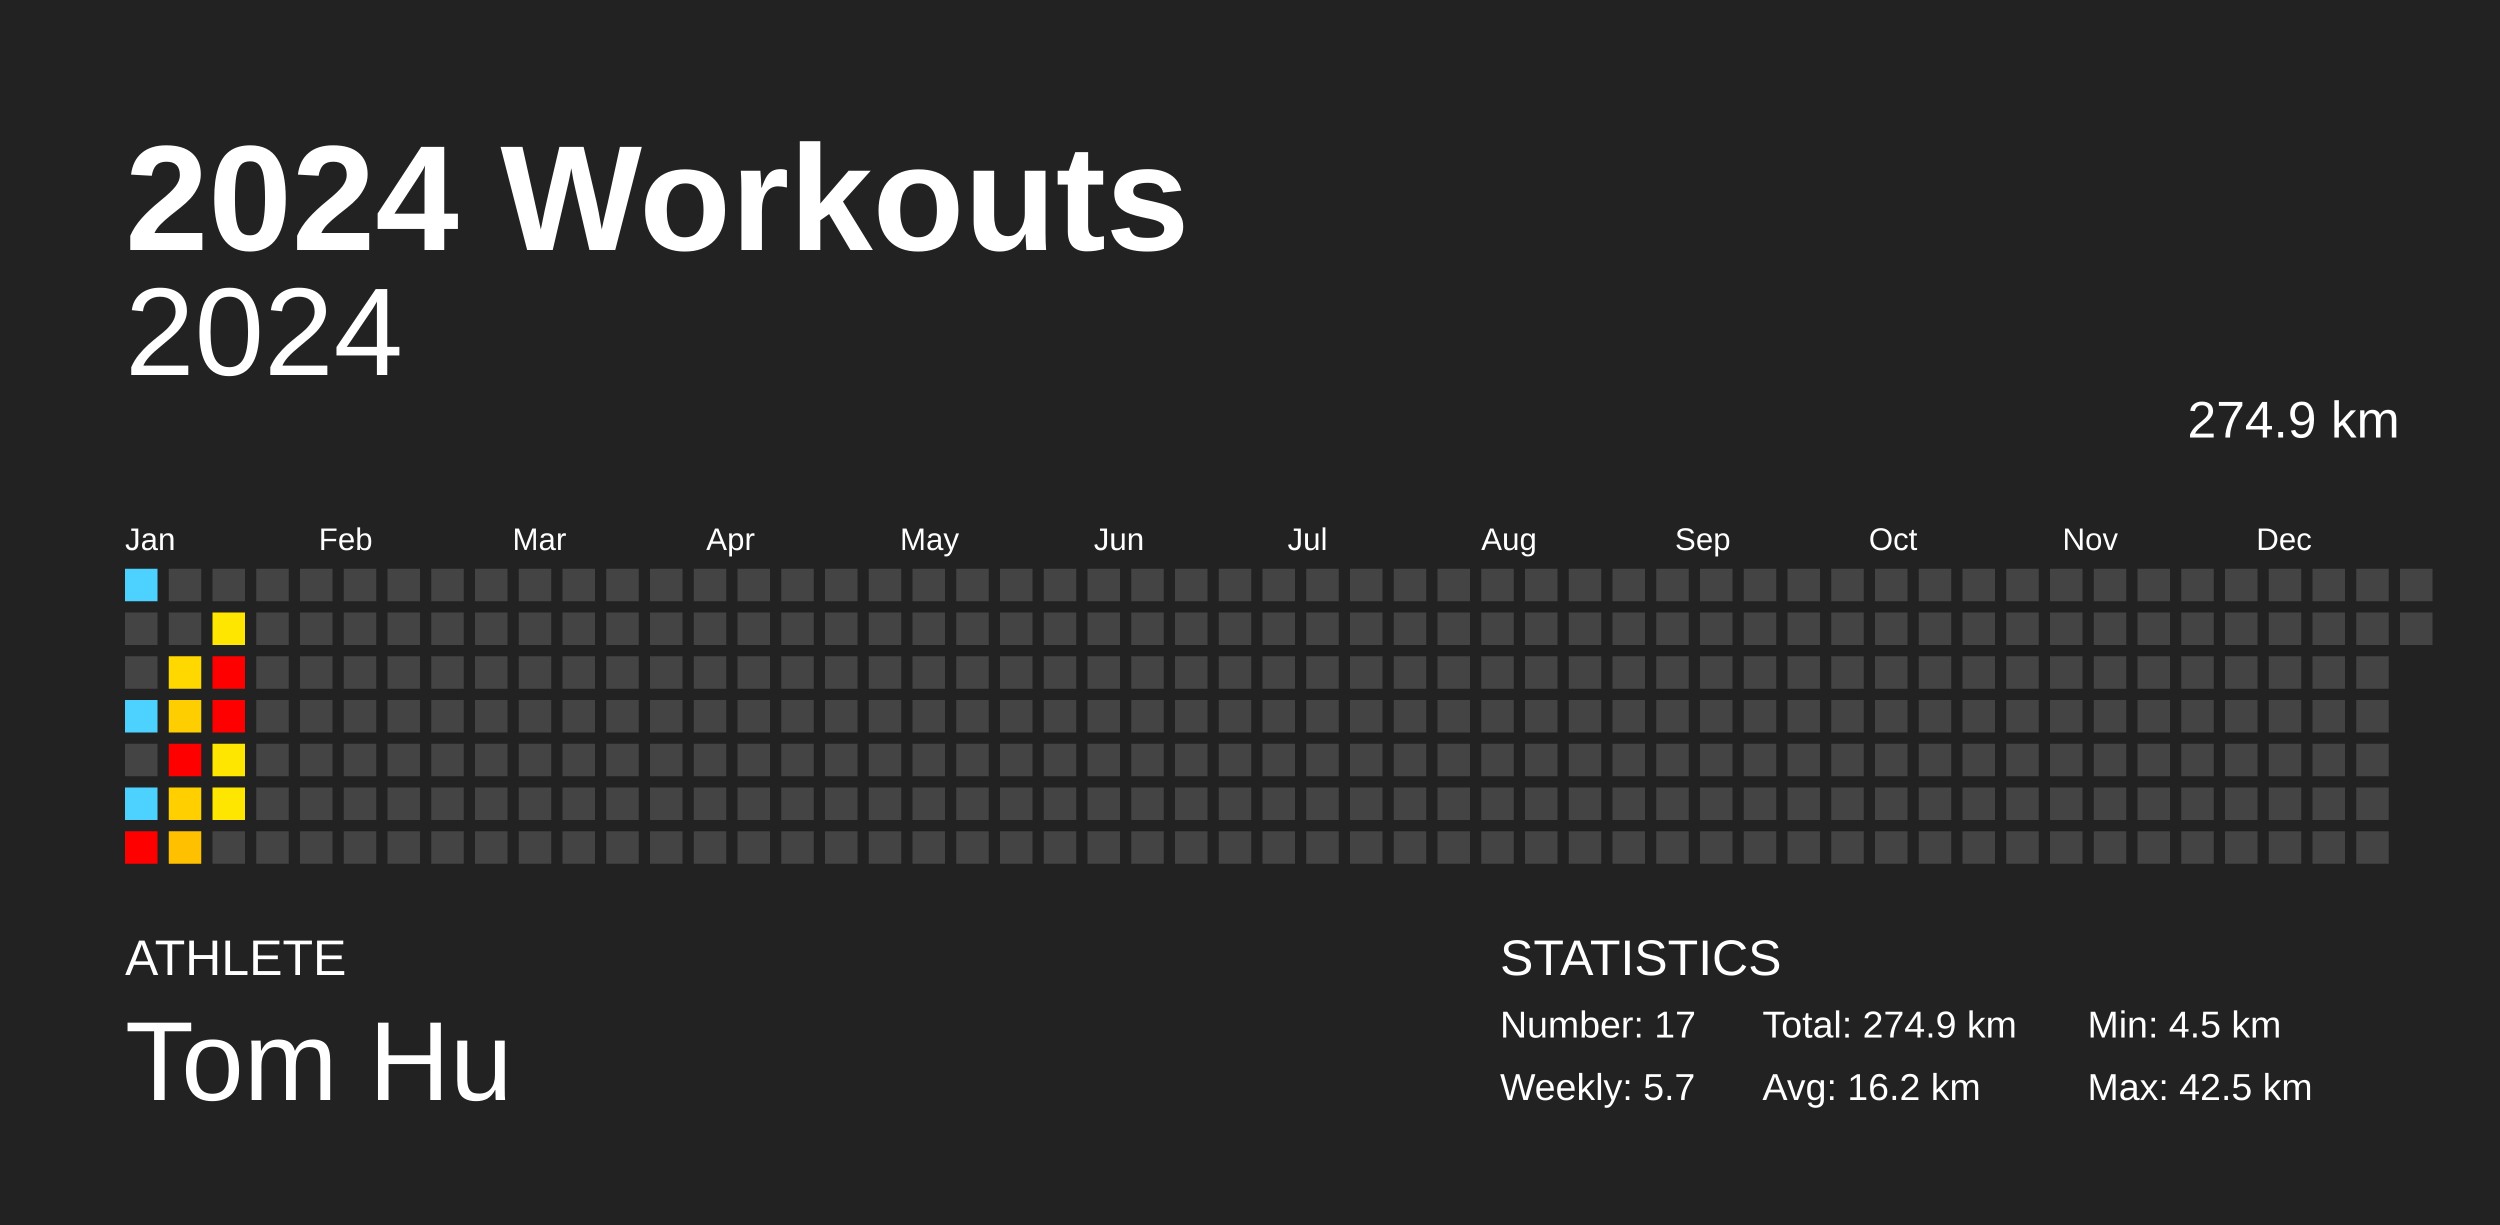
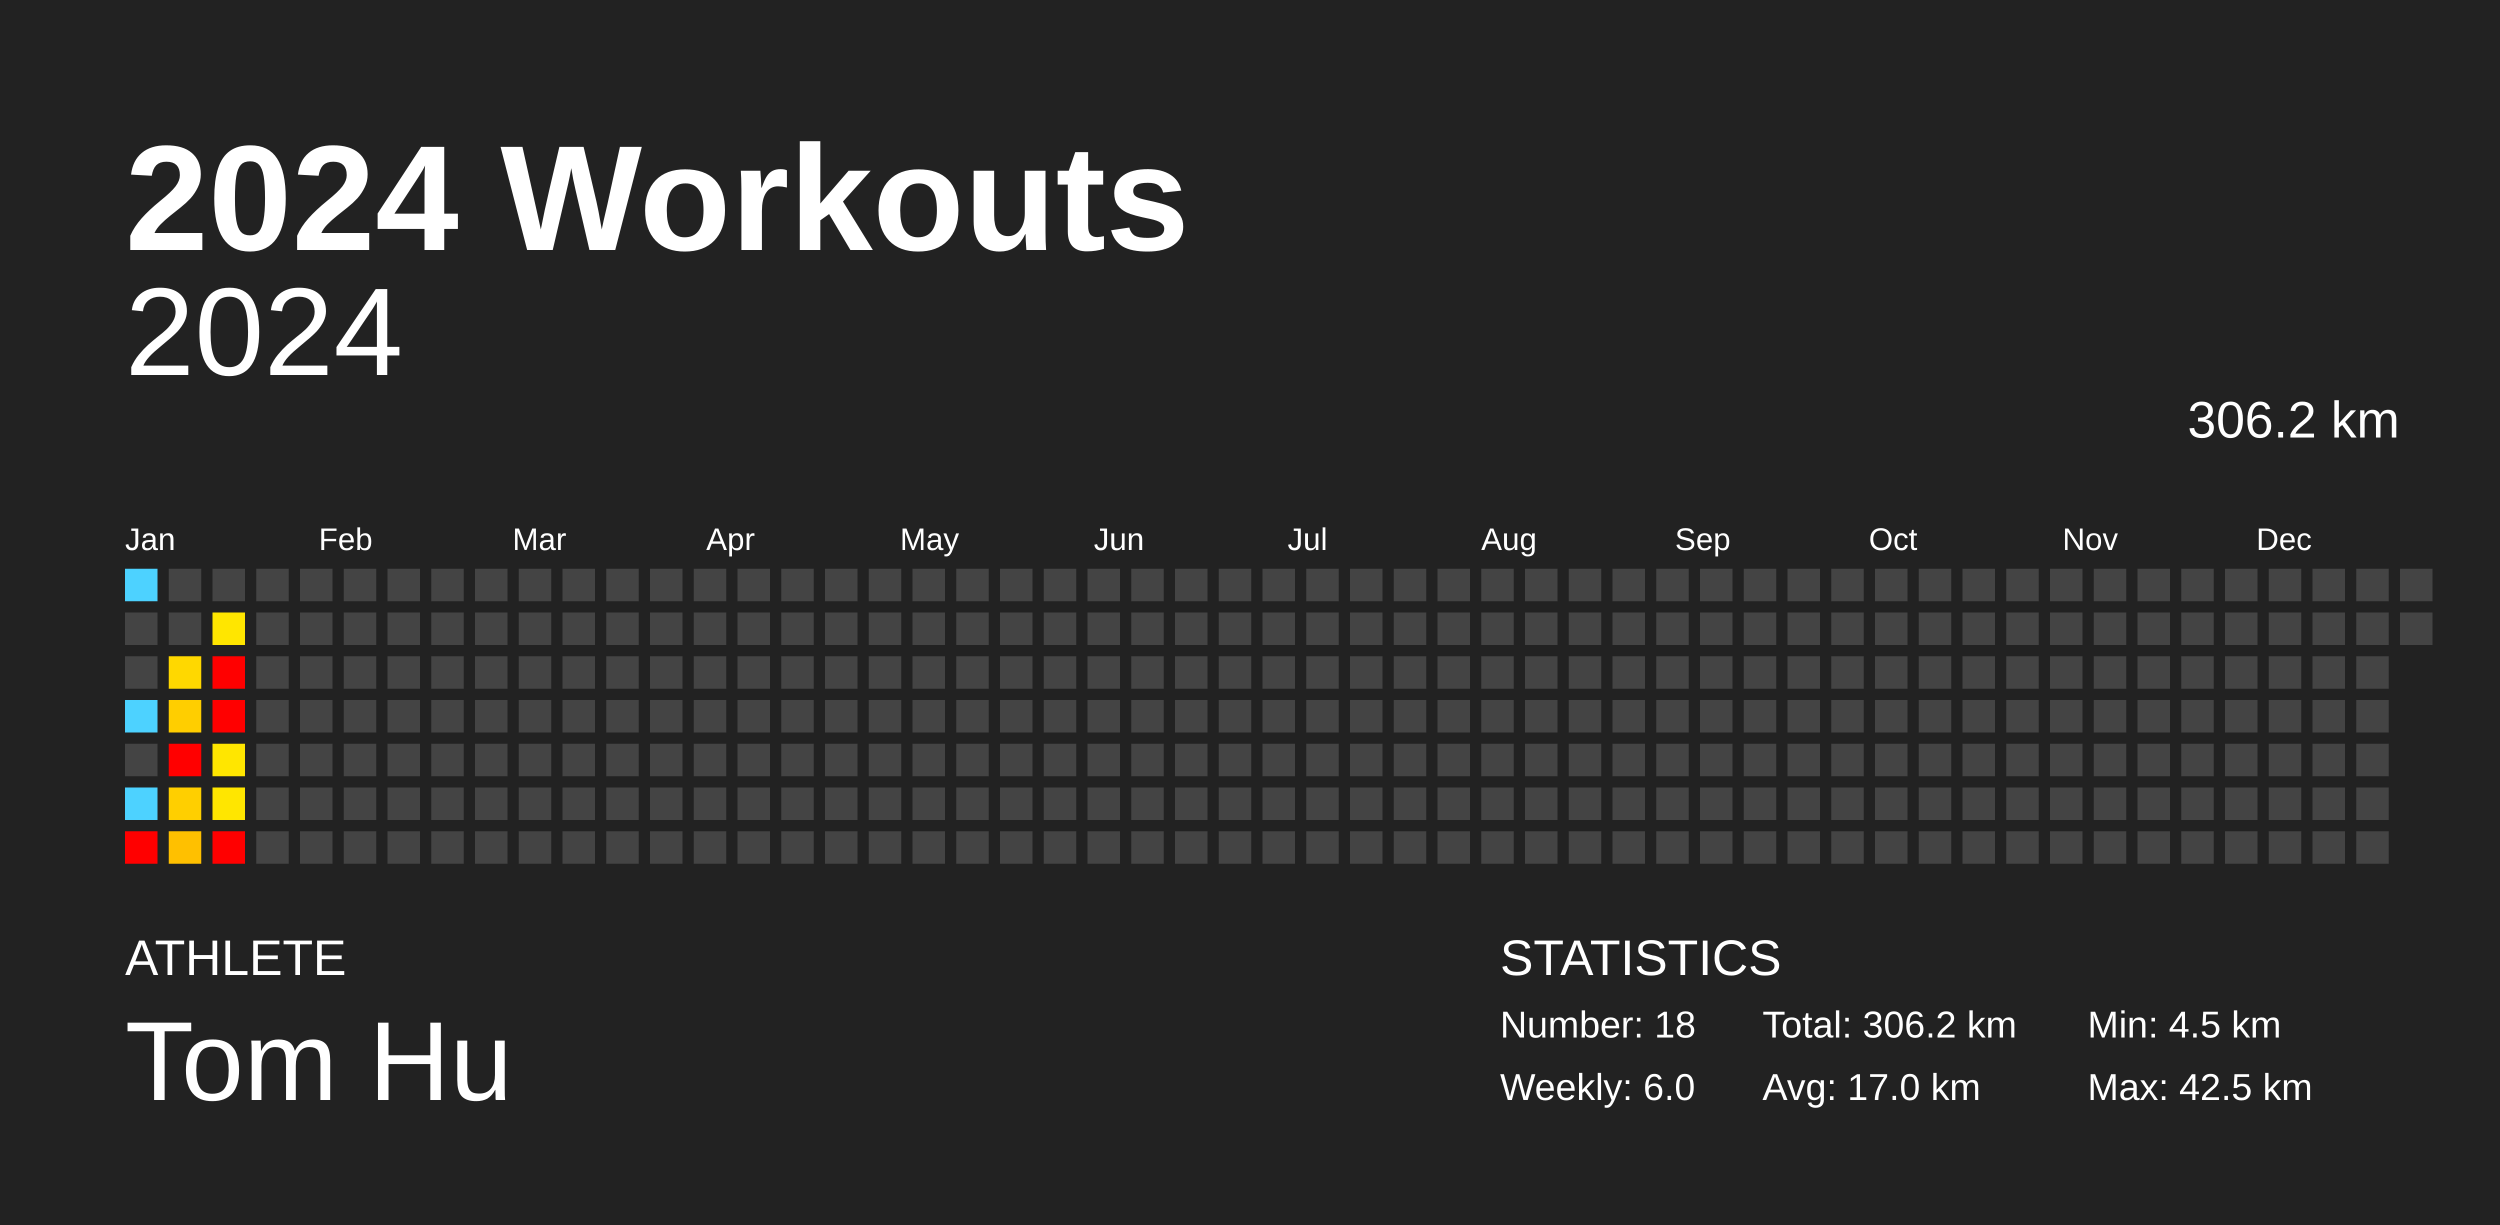
<svg xmlns="http://www.w3.org/2000/svg" baseProfile="full" height="98mm" version="1.1" viewBox="0,0,200,98" width="200mm">
  <defs />
  <rect fill="#222222" height="98" width="200" x="0" y="0" />
  <text fill="#FFFFFF" style="font-size:12px; font-family:Arial; font-weight:bold;" x="10" y="20">2024 Workouts</text>
  <text fill="#FFFFFF" style="font-size:4px; font-family:Arial" x="10" y="78">ATHLETE</text>
  <text fill="#FFFFFF" style="font-size:9px; font-family:Arial" x="10" y="88">Tom Hu</text>
  <text fill="#FFFFFF" style="font-size:4px; font-family:Arial" x="120" y="78">STATISTICS</text>
-   <text fill="#FFFFFF" style="font-size:3px; font-family:Arial" x="120" y="83">Number: 17</text>
-   <text fill="#FFFFFF" style="font-size:3px; font-family:Arial" x="120" y="88">Weekly: 5.7</text>
-   <text fill="#FFFFFF" style="font-size:3px; font-family:Arial" x="141" y="83">Total: 274.9 km</text>
-   <text fill="#FFFFFF" style="font-size:3px; font-family:Arial" x="141" y="88">Avg: 16.2 km</text>
+   <text fill="#FFFFFF" style="font-size:3px; font-family:Arial" x="120" y="83">Number: 18</text>
+   <text fill="#FFFFFF" style="font-size:3px; font-family:Arial" x="120" y="88">Weekly: 6.0</text>
+   <text fill="#FFFFFF" style="font-size:3px; font-family:Arial" x="141" y="83">Total: 306.2 km</text>
+   <text fill="#FFFFFF" style="font-size:3px; font-family:Arial" x="141" y="88">Avg: 17.0 km</text>
  <text fill="#FFFFFF" style="font-size:3px; font-family:Arial" x="167" y="83">Min: 4.5 km</text>
  <text fill="#FFFFFF" style="font-size:3px; font-family:Arial" x="167" y="88">Max: 42.5 km</text>
  <text alignment-baseline="hanging" fill="#FFFFFF" style="font-size:10.0px; font-family:Arial;" x="10" y="30">2024</text>
-   <text alignment-baseline="hanging" fill="#FFFFFF" style="font-size:4.125px; font-family:Arial;" x="175" y="35">274.9 km</text>
+   <text alignment-baseline="hanging" fill="#FFFFFF" style="font-size:4.125px; font-family:Arial;" x="175" y="35">306.2 km</text>
  <text fill="#FFFFFF" style="font-size:2.5px; font-family:Arial" x="10.0" y="44">Jan</text>
  <text fill="#FFFFFF" style="font-size:2.5px; font-family:Arial" x="25.5" y="44">Feb</text>
  <text fill="#FFFFFF" style="font-size:2.5px; font-family:Arial" x="41.0" y="44">Mar</text>
  <text fill="#FFFFFF" style="font-size:2.5px; font-family:Arial" x="56.5" y="44">Apr</text>
  <text fill="#FFFFFF" style="font-size:2.5px; font-family:Arial" x="72.0" y="44">May</text>
  <text fill="#FFFFFF" style="font-size:2.5px; font-family:Arial" x="87.5" y="44">Jun</text>
  <text fill="#FFFFFF" style="font-size:2.5px; font-family:Arial" x="103.0" y="44">Jul</text>
  <text fill="#FFFFFF" style="font-size:2.5px; font-family:Arial" x="118.5" y="44">Aug</text>
  <text fill="#FFFFFF" style="font-size:2.5px; font-family:Arial" x="134.0" y="44">Sep</text>
  <text fill="#FFFFFF" style="font-size:2.5px; font-family:Arial" x="149.5" y="44">Oct</text>
  <text fill="#FFFFFF" style="font-size:2.5px; font-family:Arial" x="165.0" y="44">Nov</text>
  <text fill="#FFFFFF" style="font-size:2.5px; font-family:Arial" x="180.5" y="44">Dec</text>
  <rect fill="#4dd2ff" height="2.6" width="2.6" x="10.0" y="45.5" />
  <rect fill="#444444" height="2.6" width="2.6" x="10.0" y="49.0" />
  <rect fill="#444444" height="2.6" width="2.6" x="10.0" y="52.5" />
  <rect fill="#4dd2ff" height="2.6" width="2.6" x="10.0" y="56.0" />
  <rect fill="#444444" height="2.6" width="2.6" x="10.0" y="59.5" />
  <rect fill="#4dd2ff" height="2.6" width="2.6" x="10.0" y="63.0" />
  <rect fill="red" height="2.6" width="2.6" x="10.0" y="66.5" />
  <rect fill="#444444" height="2.6" width="2.6" x="13.5" y="45.5" />
  <rect fill="#444444" height="2.6" width="2.6" x="13.5" y="49.0" />
  <rect fill="#ffd800" height="2.6" width="2.6" x="13.5" y="52.5" />
  <rect fill="#ffce00" height="2.6" width="2.6" x="13.5" y="56.0" />
  <rect fill="red" height="2.6" width="2.6" x="13.5" y="59.5" />
  <rect fill="#ffcf00" height="2.6" width="2.6" x="13.5" y="63.0" />
  <rect fill="#ffc000" height="2.6" width="2.6" x="13.5" y="66.5" />
  <rect fill="#444444" height="2.6" width="2.6" x="17.0" y="45.5" />
  <rect fill="#ffe600" height="2.6" width="2.6" x="17.0" y="49.0" />
  <rect fill="red" height="2.6" width="2.6" x="17.0" y="52.5" />
  <rect fill="red" height="2.6" width="2.6" x="17.0" y="56.0" />
  <rect fill="#ffe600" height="2.6" width="2.6" x="17.0" y="59.5" />
  <rect fill="#ffe600" height="2.6" width="2.6" x="17.0" y="63.0" />
-   <rect fill="#444444" height="2.6" width="2.6" x="17.0" y="66.5" />
+   <rect fill="red" height="2.6" width="2.6" x="17.0" y="66.5" />
  <rect fill="#444444" height="2.6" width="2.6" x="20.5" y="45.5" />
  <rect fill="#444444" height="2.6" width="2.6" x="20.5" y="49.0" />
  <rect fill="#444444" height="2.6" width="2.6" x="20.5" y="52.5" />
  <rect fill="#444444" height="2.6" width="2.6" x="20.5" y="56.0" />
  <rect fill="#444444" height="2.6" width="2.6" x="20.5" y="59.5" />
  <rect fill="#444444" height="2.6" width="2.6" x="20.5" y="63.0" />
  <rect fill="#444444" height="2.6" width="2.6" x="20.5" y="66.5" />
  <rect fill="#444444" height="2.6" width="2.6" x="24.0" y="45.5" />
  <rect fill="#444444" height="2.6" width="2.6" x="24.0" y="49.0" />
  <rect fill="#444444" height="2.6" width="2.6" x="24.0" y="52.5" />
  <rect fill="#444444" height="2.6" width="2.6" x="24.0" y="56.0" />
  <rect fill="#444444" height="2.6" width="2.6" x="24.0" y="59.5" />
  <rect fill="#444444" height="2.6" width="2.6" x="24.0" y="63.0" />
  <rect fill="#444444" height="2.6" width="2.6" x="24.0" y="66.5" />
  <rect fill="#444444" height="2.6" width="2.6" x="27.5" y="45.5" />
  <rect fill="#444444" height="2.6" width="2.6" x="27.5" y="49.0" />
  <rect fill="#444444" height="2.6" width="2.6" x="27.5" y="52.5" />
  <rect fill="#444444" height="2.6" width="2.6" x="27.5" y="56.0" />
  <rect fill="#444444" height="2.6" width="2.6" x="27.5" y="59.5" />
  <rect fill="#444444" height="2.6" width="2.6" x="27.5" y="63.0" />
  <rect fill="#444444" height="2.6" width="2.6" x="27.5" y="66.5" />
  <rect fill="#444444" height="2.6" width="2.6" x="31.0" y="45.5" />
  <rect fill="#444444" height="2.6" width="2.6" x="31.0" y="49.0" />
  <rect fill="#444444" height="2.6" width="2.6" x="31.0" y="52.5" />
  <rect fill="#444444" height="2.6" width="2.6" x="31.0" y="56.0" />
  <rect fill="#444444" height="2.6" width="2.6" x="31.0" y="59.5" />
  <rect fill="#444444" height="2.6" width="2.6" x="31.0" y="63.0" />
  <rect fill="#444444" height="2.6" width="2.6" x="31.0" y="66.5" />
  <rect fill="#444444" height="2.6" width="2.6" x="34.5" y="45.5" />
  <rect fill="#444444" height="2.6" width="2.6" x="34.5" y="49.0" />
  <rect fill="#444444" height="2.6" width="2.6" x="34.5" y="52.5" />
  <rect fill="#444444" height="2.6" width="2.6" x="34.5" y="56.0" />
  <rect fill="#444444" height="2.6" width="2.6" x="34.5" y="59.5" />
  <rect fill="#444444" height="2.6" width="2.6" x="34.5" y="63.0" />
  <rect fill="#444444" height="2.6" width="2.6" x="34.5" y="66.5" />
  <rect fill="#444444" height="2.6" width="2.6" x="38.0" y="45.5" />
  <rect fill="#444444" height="2.6" width="2.6" x="38.0" y="49.0" />
  <rect fill="#444444" height="2.6" width="2.6" x="38.0" y="52.5" />
  <rect fill="#444444" height="2.6" width="2.6" x="38.0" y="56.0" />
  <rect fill="#444444" height="2.6" width="2.6" x="38.0" y="59.5" />
  <rect fill="#444444" height="2.6" width="2.6" x="38.0" y="63.0" />
  <rect fill="#444444" height="2.6" width="2.6" x="38.0" y="66.5" />
  <rect fill="#444444" height="2.6" width="2.6" x="41.5" y="45.5" />
  <rect fill="#444444" height="2.6" width="2.6" x="41.5" y="49.0" />
  <rect fill="#444444" height="2.6" width="2.6" x="41.5" y="52.5" />
  <rect fill="#444444" height="2.6" width="2.6" x="41.5" y="56.0" />
  <rect fill="#444444" height="2.6" width="2.6" x="41.5" y="59.5" />
  <rect fill="#444444" height="2.6" width="2.6" x="41.5" y="63.0" />
  <rect fill="#444444" height="2.6" width="2.6" x="41.5" y="66.5" />
  <rect fill="#444444" height="2.6" width="2.6" x="45.0" y="45.5" />
  <rect fill="#444444" height="2.6" width="2.6" x="45.0" y="49.0" />
  <rect fill="#444444" height="2.6" width="2.6" x="45.0" y="52.5" />
  <rect fill="#444444" height="2.6" width="2.6" x="45.0" y="56.0" />
  <rect fill="#444444" height="2.6" width="2.6" x="45.0" y="59.5" />
  <rect fill="#444444" height="2.6" width="2.6" x="45.0" y="63.0" />
  <rect fill="#444444" height="2.6" width="2.6" x="45.0" y="66.5" />
  <rect fill="#444444" height="2.6" width="2.6" x="48.5" y="45.5" />
  <rect fill="#444444" height="2.6" width="2.6" x="48.5" y="49.0" />
  <rect fill="#444444" height="2.6" width="2.6" x="48.5" y="52.5" />
  <rect fill="#444444" height="2.6" width="2.6" x="48.5" y="56.0" />
  <rect fill="#444444" height="2.6" width="2.6" x="48.5" y="59.5" />
  <rect fill="#444444" height="2.6" width="2.6" x="48.5" y="63.0" />
  <rect fill="#444444" height="2.6" width="2.6" x="48.5" y="66.5" />
  <rect fill="#444444" height="2.6" width="2.6" x="52.0" y="45.5" />
  <rect fill="#444444" height="2.6" width="2.6" x="52.0" y="49.0" />
  <rect fill="#444444" height="2.6" width="2.6" x="52.0" y="52.5" />
  <rect fill="#444444" height="2.6" width="2.6" x="52.0" y="56.0" />
  <rect fill="#444444" height="2.6" width="2.6" x="52.0" y="59.5" />
  <rect fill="#444444" height="2.6" width="2.6" x="52.0" y="63.0" />
  <rect fill="#444444" height="2.6" width="2.6" x="52.0" y="66.5" />
  <rect fill="#444444" height="2.6" width="2.6" x="55.5" y="45.5" />
  <rect fill="#444444" height="2.6" width="2.6" x="55.5" y="49.0" />
  <rect fill="#444444" height="2.6" width="2.6" x="55.5" y="52.5" />
  <rect fill="#444444" height="2.6" width="2.6" x="55.5" y="56.0" />
  <rect fill="#444444" height="2.6" width="2.6" x="55.5" y="59.5" />
  <rect fill="#444444" height="2.6" width="2.6" x="55.5" y="63.0" />
  <rect fill="#444444" height="2.6" width="2.6" x="55.5" y="66.5" />
  <rect fill="#444444" height="2.6" width="2.6" x="59.0" y="45.5" />
  <rect fill="#444444" height="2.6" width="2.6" x="59.0" y="49.0" />
  <rect fill="#444444" height="2.6" width="2.6" x="59.0" y="52.5" />
  <rect fill="#444444" height="2.6" width="2.6" x="59.0" y="56.0" />
  <rect fill="#444444" height="2.6" width="2.6" x="59.0" y="59.5" />
  <rect fill="#444444" height="2.6" width="2.6" x="59.0" y="63.0" />
  <rect fill="#444444" height="2.6" width="2.6" x="59.0" y="66.5" />
  <rect fill="#444444" height="2.6" width="2.6" x="62.5" y="45.5" />
  <rect fill="#444444" height="2.6" width="2.6" x="62.5" y="49.0" />
  <rect fill="#444444" height="2.6" width="2.6" x="62.5" y="52.5" />
  <rect fill="#444444" height="2.6" width="2.6" x="62.5" y="56.0" />
  <rect fill="#444444" height="2.6" width="2.6" x="62.5" y="59.5" />
  <rect fill="#444444" height="2.6" width="2.6" x="62.5" y="63.0" />
  <rect fill="#444444" height="2.6" width="2.6" x="62.5" y="66.5" />
  <rect fill="#444444" height="2.6" width="2.6" x="66.0" y="45.5" />
  <rect fill="#444444" height="2.6" width="2.6" x="66.0" y="49.0" />
  <rect fill="#444444" height="2.6" width="2.6" x="66.0" y="52.5" />
  <rect fill="#444444" height="2.6" width="2.6" x="66.0" y="56.0" />
  <rect fill="#444444" height="2.6" width="2.6" x="66.0" y="59.5" />
  <rect fill="#444444" height="2.6" width="2.6" x="66.0" y="63.0" />
  <rect fill="#444444" height="2.6" width="2.6" x="66.0" y="66.5" />
  <rect fill="#444444" height="2.6" width="2.6" x="69.5" y="45.5" />
  <rect fill="#444444" height="2.6" width="2.6" x="69.5" y="49.0" />
  <rect fill="#444444" height="2.6" width="2.6" x="69.5" y="52.5" />
  <rect fill="#444444" height="2.6" width="2.6" x="69.5" y="56.0" />
  <rect fill="#444444" height="2.6" width="2.6" x="69.5" y="59.5" />
  <rect fill="#444444" height="2.6" width="2.6" x="69.5" y="63.0" />
  <rect fill="#444444" height="2.6" width="2.6" x="69.5" y="66.5" />
  <rect fill="#444444" height="2.6" width="2.6" x="73.0" y="45.5" />
  <rect fill="#444444" height="2.6" width="2.6" x="73.0" y="49.0" />
  <rect fill="#444444" height="2.6" width="2.6" x="73.0" y="52.5" />
  <rect fill="#444444" height="2.6" width="2.6" x="73.0" y="56.0" />
  <rect fill="#444444" height="2.6" width="2.6" x="73.0" y="59.5" />
  <rect fill="#444444" height="2.6" width="2.6" x="73.0" y="63.0" />
  <rect fill="#444444" height="2.6" width="2.6" x="73.0" y="66.5" />
  <rect fill="#444444" height="2.6" width="2.6" x="76.5" y="45.5" />
  <rect fill="#444444" height="2.6" width="2.6" x="76.5" y="49.0" />
  <rect fill="#444444" height="2.6" width="2.6" x="76.5" y="52.5" />
  <rect fill="#444444" height="2.6" width="2.6" x="76.5" y="56.0" />
  <rect fill="#444444" height="2.6" width="2.6" x="76.5" y="59.5" />
  <rect fill="#444444" height="2.6" width="2.6" x="76.5" y="63.0" />
  <rect fill="#444444" height="2.6" width="2.6" x="76.5" y="66.5" />
  <rect fill="#444444" height="2.6" width="2.6" x="80.0" y="45.5" />
  <rect fill="#444444" height="2.6" width="2.6" x="80.0" y="49.0" />
  <rect fill="#444444" height="2.6" width="2.6" x="80.0" y="52.5" />
  <rect fill="#444444" height="2.6" width="2.6" x="80.0" y="56.0" />
  <rect fill="#444444" height="2.6" width="2.6" x="80.0" y="59.5" />
  <rect fill="#444444" height="2.6" width="2.6" x="80.0" y="63.0" />
  <rect fill="#444444" height="2.6" width="2.6" x="80.0" y="66.5" />
  <rect fill="#444444" height="2.6" width="2.6" x="83.5" y="45.5" />
  <rect fill="#444444" height="2.6" width="2.6" x="83.5" y="49.0" />
  <rect fill="#444444" height="2.6" width="2.6" x="83.5" y="52.5" />
  <rect fill="#444444" height="2.6" width="2.6" x="83.5" y="56.0" />
  <rect fill="#444444" height="2.6" width="2.6" x="83.5" y="59.5" />
  <rect fill="#444444" height="2.6" width="2.6" x="83.5" y="63.0" />
  <rect fill="#444444" height="2.6" width="2.6" x="83.5" y="66.5" />
  <rect fill="#444444" height="2.6" width="2.6" x="87.0" y="45.5" />
  <rect fill="#444444" height="2.6" width="2.6" x="87.0" y="49.0" />
  <rect fill="#444444" height="2.6" width="2.6" x="87.0" y="52.5" />
  <rect fill="#444444" height="2.6" width="2.6" x="87.0" y="56.0" />
  <rect fill="#444444" height="2.6" width="2.6" x="87.0" y="59.5" />
  <rect fill="#444444" height="2.6" width="2.6" x="87.0" y="63.0" />
  <rect fill="#444444" height="2.6" width="2.6" x="87.0" y="66.5" />
  <rect fill="#444444" height="2.6" width="2.6" x="90.5" y="45.5" />
  <rect fill="#444444" height="2.6" width="2.6" x="90.5" y="49.0" />
  <rect fill="#444444" height="2.6" width="2.6" x="90.5" y="52.5" />
  <rect fill="#444444" height="2.6" width="2.6" x="90.5" y="56.0" />
  <rect fill="#444444" height="2.6" width="2.6" x="90.5" y="59.5" />
  <rect fill="#444444" height="2.6" width="2.6" x="90.5" y="63.0" />
  <rect fill="#444444" height="2.6" width="2.6" x="90.5" y="66.5" />
  <rect fill="#444444" height="2.6" width="2.6" x="94.0" y="45.5" />
  <rect fill="#444444" height="2.6" width="2.6" x="94.0" y="49.0" />
  <rect fill="#444444" height="2.6" width="2.6" x="94.0" y="52.5" />
  <rect fill="#444444" height="2.6" width="2.6" x="94.0" y="56.0" />
  <rect fill="#444444" height="2.6" width="2.6" x="94.0" y="59.5" />
  <rect fill="#444444" height="2.6" width="2.6" x="94.0" y="63.0" />
  <rect fill="#444444" height="2.6" width="2.6" x="94.0" y="66.5" />
  <rect fill="#444444" height="2.6" width="2.6" x="97.5" y="45.5" />
  <rect fill="#444444" height="2.6" width="2.6" x="97.5" y="49.0" />
  <rect fill="#444444" height="2.6" width="2.6" x="97.5" y="52.5" />
  <rect fill="#444444" height="2.6" width="2.6" x="97.5" y="56.0" />
  <rect fill="#444444" height="2.6" width="2.6" x="97.5" y="59.5" />
  <rect fill="#444444" height="2.6" width="2.6" x="97.5" y="63.0" />
  <rect fill="#444444" height="2.6" width="2.6" x="97.5" y="66.5" />
  <rect fill="#444444" height="2.6" width="2.6" x="101.0" y="45.5" />
  <rect fill="#444444" height="2.6" width="2.6" x="101.0" y="49.0" />
  <rect fill="#444444" height="2.6" width="2.6" x="101.0" y="52.5" />
  <rect fill="#444444" height="2.6" width="2.6" x="101.0" y="56.0" />
  <rect fill="#444444" height="2.6" width="2.6" x="101.0" y="59.5" />
  <rect fill="#444444" height="2.6" width="2.6" x="101.0" y="63.0" />
  <rect fill="#444444" height="2.6" width="2.6" x="101.0" y="66.5" />
  <rect fill="#444444" height="2.6" width="2.6" x="104.5" y="45.5" />
  <rect fill="#444444" height="2.6" width="2.6" x="104.5" y="49.0" />
  <rect fill="#444444" height="2.6" width="2.6" x="104.5" y="52.5" />
  <rect fill="#444444" height="2.6" width="2.6" x="104.5" y="56.0" />
  <rect fill="#444444" height="2.6" width="2.6" x="104.5" y="59.5" />
  <rect fill="#444444" height="2.6" width="2.6" x="104.5" y="63.0" />
  <rect fill="#444444" height="2.6" width="2.6" x="104.5" y="66.5" />
  <rect fill="#444444" height="2.6" width="2.6" x="108.0" y="45.5" />
  <rect fill="#444444" height="2.6" width="2.6" x="108.0" y="49.0" />
  <rect fill="#444444" height="2.6" width="2.6" x="108.0" y="52.5" />
  <rect fill="#444444" height="2.6" width="2.6" x="108.0" y="56.0" />
  <rect fill="#444444" height="2.6" width="2.6" x="108.0" y="59.5" />
  <rect fill="#444444" height="2.6" width="2.6" x="108.0" y="63.0" />
  <rect fill="#444444" height="2.6" width="2.6" x="108.0" y="66.5" />
  <rect fill="#444444" height="2.6" width="2.6" x="111.5" y="45.5" />
  <rect fill="#444444" height="2.6" width="2.6" x="111.5" y="49.0" />
  <rect fill="#444444" height="2.6" width="2.6" x="111.5" y="52.5" />
  <rect fill="#444444" height="2.6" width="2.6" x="111.5" y="56.0" />
  <rect fill="#444444" height="2.6" width="2.6" x="111.5" y="59.5" />
  <rect fill="#444444" height="2.6" width="2.6" x="111.5" y="63.0" />
  <rect fill="#444444" height="2.6" width="2.6" x="111.5" y="66.5" />
  <rect fill="#444444" height="2.6" width="2.6" x="115.0" y="45.5" />
  <rect fill="#444444" height="2.6" width="2.6" x="115.0" y="49.0" />
  <rect fill="#444444" height="2.6" width="2.6" x="115.0" y="52.5" />
  <rect fill="#444444" height="2.6" width="2.6" x="115.0" y="56.0" />
  <rect fill="#444444" height="2.6" width="2.6" x="115.0" y="59.5" />
  <rect fill="#444444" height="2.6" width="2.6" x="115.0" y="63.0" />
  <rect fill="#444444" height="2.6" width="2.6" x="115.0" y="66.5" />
  <rect fill="#444444" height="2.6" width="2.6" x="118.5" y="45.5" />
  <rect fill="#444444" height="2.6" width="2.6" x="118.5" y="49.0" />
  <rect fill="#444444" height="2.6" width="2.6" x="118.5" y="52.5" />
  <rect fill="#444444" height="2.6" width="2.6" x="118.5" y="56.0" />
  <rect fill="#444444" height="2.6" width="2.6" x="118.5" y="59.5" />
  <rect fill="#444444" height="2.6" width="2.6" x="118.5" y="63.0" />
  <rect fill="#444444" height="2.6" width="2.6" x="118.5" y="66.5" />
  <rect fill="#444444" height="2.6" width="2.6" x="122.0" y="45.5" />
  <rect fill="#444444" height="2.6" width="2.6" x="122.0" y="49.0" />
  <rect fill="#444444" height="2.6" width="2.6" x="122.0" y="52.5" />
  <rect fill="#444444" height="2.6" width="2.6" x="122.0" y="56.0" />
  <rect fill="#444444" height="2.6" width="2.6" x="122.0" y="59.5" />
  <rect fill="#444444" height="2.6" width="2.6" x="122.0" y="63.0" />
  <rect fill="#444444" height="2.6" width="2.6" x="122.0" y="66.5" />
  <rect fill="#444444" height="2.6" width="2.6" x="125.5" y="45.5" />
  <rect fill="#444444" height="2.6" width="2.6" x="125.5" y="49.0" />
  <rect fill="#444444" height="2.6" width="2.6" x="125.5" y="52.5" />
  <rect fill="#444444" height="2.6" width="2.6" x="125.5" y="56.0" />
  <rect fill="#444444" height="2.6" width="2.6" x="125.5" y="59.5" />
  <rect fill="#444444" height="2.6" width="2.6" x="125.5" y="63.0" />
  <rect fill="#444444" height="2.6" width="2.6" x="125.5" y="66.5" />
  <rect fill="#444444" height="2.6" width="2.6" x="129.0" y="45.5" />
  <rect fill="#444444" height="2.6" width="2.6" x="129.0" y="49.0" />
  <rect fill="#444444" height="2.6" width="2.6" x="129.0" y="52.5" />
  <rect fill="#444444" height="2.6" width="2.6" x="129.0" y="56.0" />
  <rect fill="#444444" height="2.6" width="2.6" x="129.0" y="59.5" />
  <rect fill="#444444" height="2.6" width="2.6" x="129.0" y="63.0" />
  <rect fill="#444444" height="2.6" width="2.6" x="129.0" y="66.5" />
  <rect fill="#444444" height="2.6" width="2.6" x="132.5" y="45.5" />
  <rect fill="#444444" height="2.6" width="2.6" x="132.5" y="49.0" />
  <rect fill="#444444" height="2.6" width="2.6" x="132.5" y="52.5" />
  <rect fill="#444444" height="2.6" width="2.6" x="132.5" y="56.0" />
  <rect fill="#444444" height="2.6" width="2.6" x="132.5" y="59.5" />
  <rect fill="#444444" height="2.6" width="2.6" x="132.5" y="63.0" />
  <rect fill="#444444" height="2.6" width="2.6" x="132.5" y="66.5" />
  <rect fill="#444444" height="2.6" width="2.6" x="136.0" y="45.5" />
  <rect fill="#444444" height="2.6" width="2.6" x="136.0" y="49.0" />
  <rect fill="#444444" height="2.6" width="2.6" x="136.0" y="52.5" />
  <rect fill="#444444" height="2.6" width="2.6" x="136.0" y="56.0" />
  <rect fill="#444444" height="2.6" width="2.6" x="136.0" y="59.5" />
  <rect fill="#444444" height="2.6" width="2.6" x="136.0" y="63.0" />
  <rect fill="#444444" height="2.6" width="2.6" x="136.0" y="66.5" />
  <rect fill="#444444" height="2.6" width="2.6" x="139.5" y="45.5" />
  <rect fill="#444444" height="2.6" width="2.6" x="139.5" y="49.0" />
  <rect fill="#444444" height="2.6" width="2.6" x="139.5" y="52.5" />
  <rect fill="#444444" height="2.6" width="2.6" x="139.5" y="56.0" />
  <rect fill="#444444" height="2.6" width="2.6" x="139.5" y="59.5" />
  <rect fill="#444444" height="2.6" width="2.6" x="139.5" y="63.0" />
  <rect fill="#444444" height="2.6" width="2.6" x="139.5" y="66.5" />
  <rect fill="#444444" height="2.6" width="2.6" x="143.0" y="45.5" />
  <rect fill="#444444" height="2.6" width="2.6" x="143.0" y="49.0" />
  <rect fill="#444444" height="2.6" width="2.6" x="143.0" y="52.5" />
  <rect fill="#444444" height="2.6" width="2.6" x="143.0" y="56.0" />
  <rect fill="#444444" height="2.6" width="2.6" x="143.0" y="59.5" />
  <rect fill="#444444" height="2.6" width="2.6" x="143.0" y="63.0" />
  <rect fill="#444444" height="2.6" width="2.6" x="143.0" y="66.5" />
  <rect fill="#444444" height="2.6" width="2.6" x="146.5" y="45.5" />
  <rect fill="#444444" height="2.6" width="2.6" x="146.5" y="49.0" />
  <rect fill="#444444" height="2.6" width="2.6" x="146.5" y="52.5" />
  <rect fill="#444444" height="2.6" width="2.6" x="146.5" y="56.0" />
  <rect fill="#444444" height="2.6" width="2.6" x="146.5" y="59.5" />
  <rect fill="#444444" height="2.6" width="2.6" x="146.5" y="63.0" />
  <rect fill="#444444" height="2.6" width="2.6" x="146.5" y="66.5" />
  <rect fill="#444444" height="2.6" width="2.6" x="150.0" y="45.5" />
  <rect fill="#444444" height="2.6" width="2.6" x="150.0" y="49.0" />
  <rect fill="#444444" height="2.6" width="2.6" x="150.0" y="52.5" />
  <rect fill="#444444" height="2.6" width="2.6" x="150.0" y="56.0" />
  <rect fill="#444444" height="2.6" width="2.6" x="150.0" y="59.5" />
  <rect fill="#444444" height="2.6" width="2.6" x="150.0" y="63.0" />
  <rect fill="#444444" height="2.6" width="2.6" x="150.0" y="66.5" />
  <rect fill="#444444" height="2.6" width="2.6" x="153.5" y="45.5" />
  <rect fill="#444444" height="2.6" width="2.6" x="153.5" y="49.0" />
  <rect fill="#444444" height="2.6" width="2.6" x="153.5" y="52.5" />
  <rect fill="#444444" height="2.6" width="2.6" x="153.5" y="56.0" />
  <rect fill="#444444" height="2.6" width="2.6" x="153.5" y="59.5" />
  <rect fill="#444444" height="2.6" width="2.6" x="153.5" y="63.0" />
  <rect fill="#444444" height="2.6" width="2.6" x="153.5" y="66.5" />
  <rect fill="#444444" height="2.6" width="2.6" x="157.0" y="45.5" />
  <rect fill="#444444" height="2.6" width="2.6" x="157.0" y="49.0" />
  <rect fill="#444444" height="2.6" width="2.6" x="157.0" y="52.5" />
  <rect fill="#444444" height="2.6" width="2.6" x="157.0" y="56.0" />
  <rect fill="#444444" height="2.6" width="2.6" x="157.0" y="59.5" />
  <rect fill="#444444" height="2.6" width="2.6" x="157.0" y="63.0" />
  <rect fill="#444444" height="2.6" width="2.6" x="157.0" y="66.5" />
  <rect fill="#444444" height="2.6" width="2.6" x="160.5" y="45.5" />
  <rect fill="#444444" height="2.6" width="2.6" x="160.5" y="49.0" />
  <rect fill="#444444" height="2.6" width="2.6" x="160.5" y="52.5" />
  <rect fill="#444444" height="2.6" width="2.6" x="160.5" y="56.0" />
  <rect fill="#444444" height="2.6" width="2.6" x="160.5" y="59.5" />
  <rect fill="#444444" height="2.6" width="2.6" x="160.5" y="63.0" />
  <rect fill="#444444" height="2.6" width="2.6" x="160.5" y="66.5" />
  <rect fill="#444444" height="2.6" width="2.6" x="164.0" y="45.5" />
  <rect fill="#444444" height="2.6" width="2.6" x="164.0" y="49.0" />
  <rect fill="#444444" height="2.6" width="2.6" x="164.0" y="52.5" />
  <rect fill="#444444" height="2.6" width="2.6" x="164.0" y="56.0" />
  <rect fill="#444444" height="2.6" width="2.6" x="164.0" y="59.5" />
  <rect fill="#444444" height="2.6" width="2.6" x="164.0" y="63.0" />
  <rect fill="#444444" height="2.6" width="2.6" x="164.0" y="66.5" />
  <rect fill="#444444" height="2.6" width="2.6" x="167.5" y="45.5" />
  <rect fill="#444444" height="2.6" width="2.6" x="167.5" y="49.0" />
  <rect fill="#444444" height="2.6" width="2.6" x="167.5" y="52.5" />
  <rect fill="#444444" height="2.6" width="2.6" x="167.5" y="56.0" />
  <rect fill="#444444" height="2.6" width="2.6" x="167.5" y="59.5" />
  <rect fill="#444444" height="2.6" width="2.6" x="167.5" y="63.0" />
  <rect fill="#444444" height="2.6" width="2.6" x="167.5" y="66.5" />
  <rect fill="#444444" height="2.6" width="2.6" x="171.0" y="45.5" />
  <rect fill="#444444" height="2.6" width="2.6" x="171.0" y="49.0" />
  <rect fill="#444444" height="2.6" width="2.6" x="171.0" y="52.5" />
  <rect fill="#444444" height="2.6" width="2.6" x="171.0" y="56.0" />
  <rect fill="#444444" height="2.6" width="2.6" x="171.0" y="59.5" />
  <rect fill="#444444" height="2.6" width="2.6" x="171.0" y="63.0" />
  <rect fill="#444444" height="2.6" width="2.6" x="171.0" y="66.5" />
  <rect fill="#444444" height="2.6" width="2.6" x="174.5" y="45.5" />
  <rect fill="#444444" height="2.6" width="2.6" x="174.5" y="49.0" />
  <rect fill="#444444" height="2.6" width="2.6" x="174.5" y="52.5" />
  <rect fill="#444444" height="2.6" width="2.6" x="174.5" y="56.0" />
  <rect fill="#444444" height="2.6" width="2.6" x="174.5" y="59.5" />
  <rect fill="#444444" height="2.6" width="2.6" x="174.5" y="63.0" />
  <rect fill="#444444" height="2.6" width="2.6" x="174.5" y="66.5" />
  <rect fill="#444444" height="2.6" width="2.6" x="178.0" y="45.5" />
  <rect fill="#444444" height="2.6" width="2.6" x="178.0" y="49.0" />
  <rect fill="#444444" height="2.6" width="2.6" x="178.0" y="52.5" />
  <rect fill="#444444" height="2.6" width="2.6" x="178.0" y="56.0" />
  <rect fill="#444444" height="2.6" width="2.6" x="178.0" y="59.5" />
  <rect fill="#444444" height="2.6" width="2.6" x="178.0" y="63.0" />
  <rect fill="#444444" height="2.6" width="2.6" x="178.0" y="66.5" />
  <rect fill="#444444" height="2.6" width="2.6" x="181.5" y="45.5" />
  <rect fill="#444444" height="2.6" width="2.6" x="181.5" y="49.0" />
  <rect fill="#444444" height="2.6" width="2.6" x="181.5" y="52.5" />
  <rect fill="#444444" height="2.6" width="2.6" x="181.5" y="56.0" />
  <rect fill="#444444" height="2.6" width="2.6" x="181.5" y="59.5" />
  <rect fill="#444444" height="2.6" width="2.6" x="181.5" y="63.0" />
  <rect fill="#444444" height="2.6" width="2.6" x="181.5" y="66.5" />
  <rect fill="#444444" height="2.6" width="2.6" x="185.0" y="45.5" />
  <rect fill="#444444" height="2.6" width="2.6" x="185.0" y="49.0" />
  <rect fill="#444444" height="2.6" width="2.6" x="185.0" y="52.5" />
  <rect fill="#444444" height="2.6" width="2.6" x="185.0" y="56.0" />
  <rect fill="#444444" height="2.6" width="2.6" x="185.0" y="59.5" />
  <rect fill="#444444" height="2.6" width="2.6" x="185.0" y="63.0" />
  <rect fill="#444444" height="2.6" width="2.6" x="185.0" y="66.5" />
  <rect fill="#444444" height="2.6" width="2.6" x="188.5" y="45.5" />
  <rect fill="#444444" height="2.6" width="2.6" x="188.5" y="49.0" />
  <rect fill="#444444" height="2.6" width="2.6" x="188.5" y="52.5" />
  <rect fill="#444444" height="2.6" width="2.6" x="188.5" y="56.0" />
  <rect fill="#444444" height="2.6" width="2.6" x="188.5" y="59.5" />
  <rect fill="#444444" height="2.6" width="2.6" x="188.5" y="63.0" />
  <rect fill="#444444" height="2.6" width="2.6" x="188.5" y="66.5" />
  <rect fill="#444444" height="2.6" width="2.6" x="192.0" y="45.5" />
  <rect fill="#444444" height="2.6" width="2.6" x="192.0" y="49.0" />
</svg>
